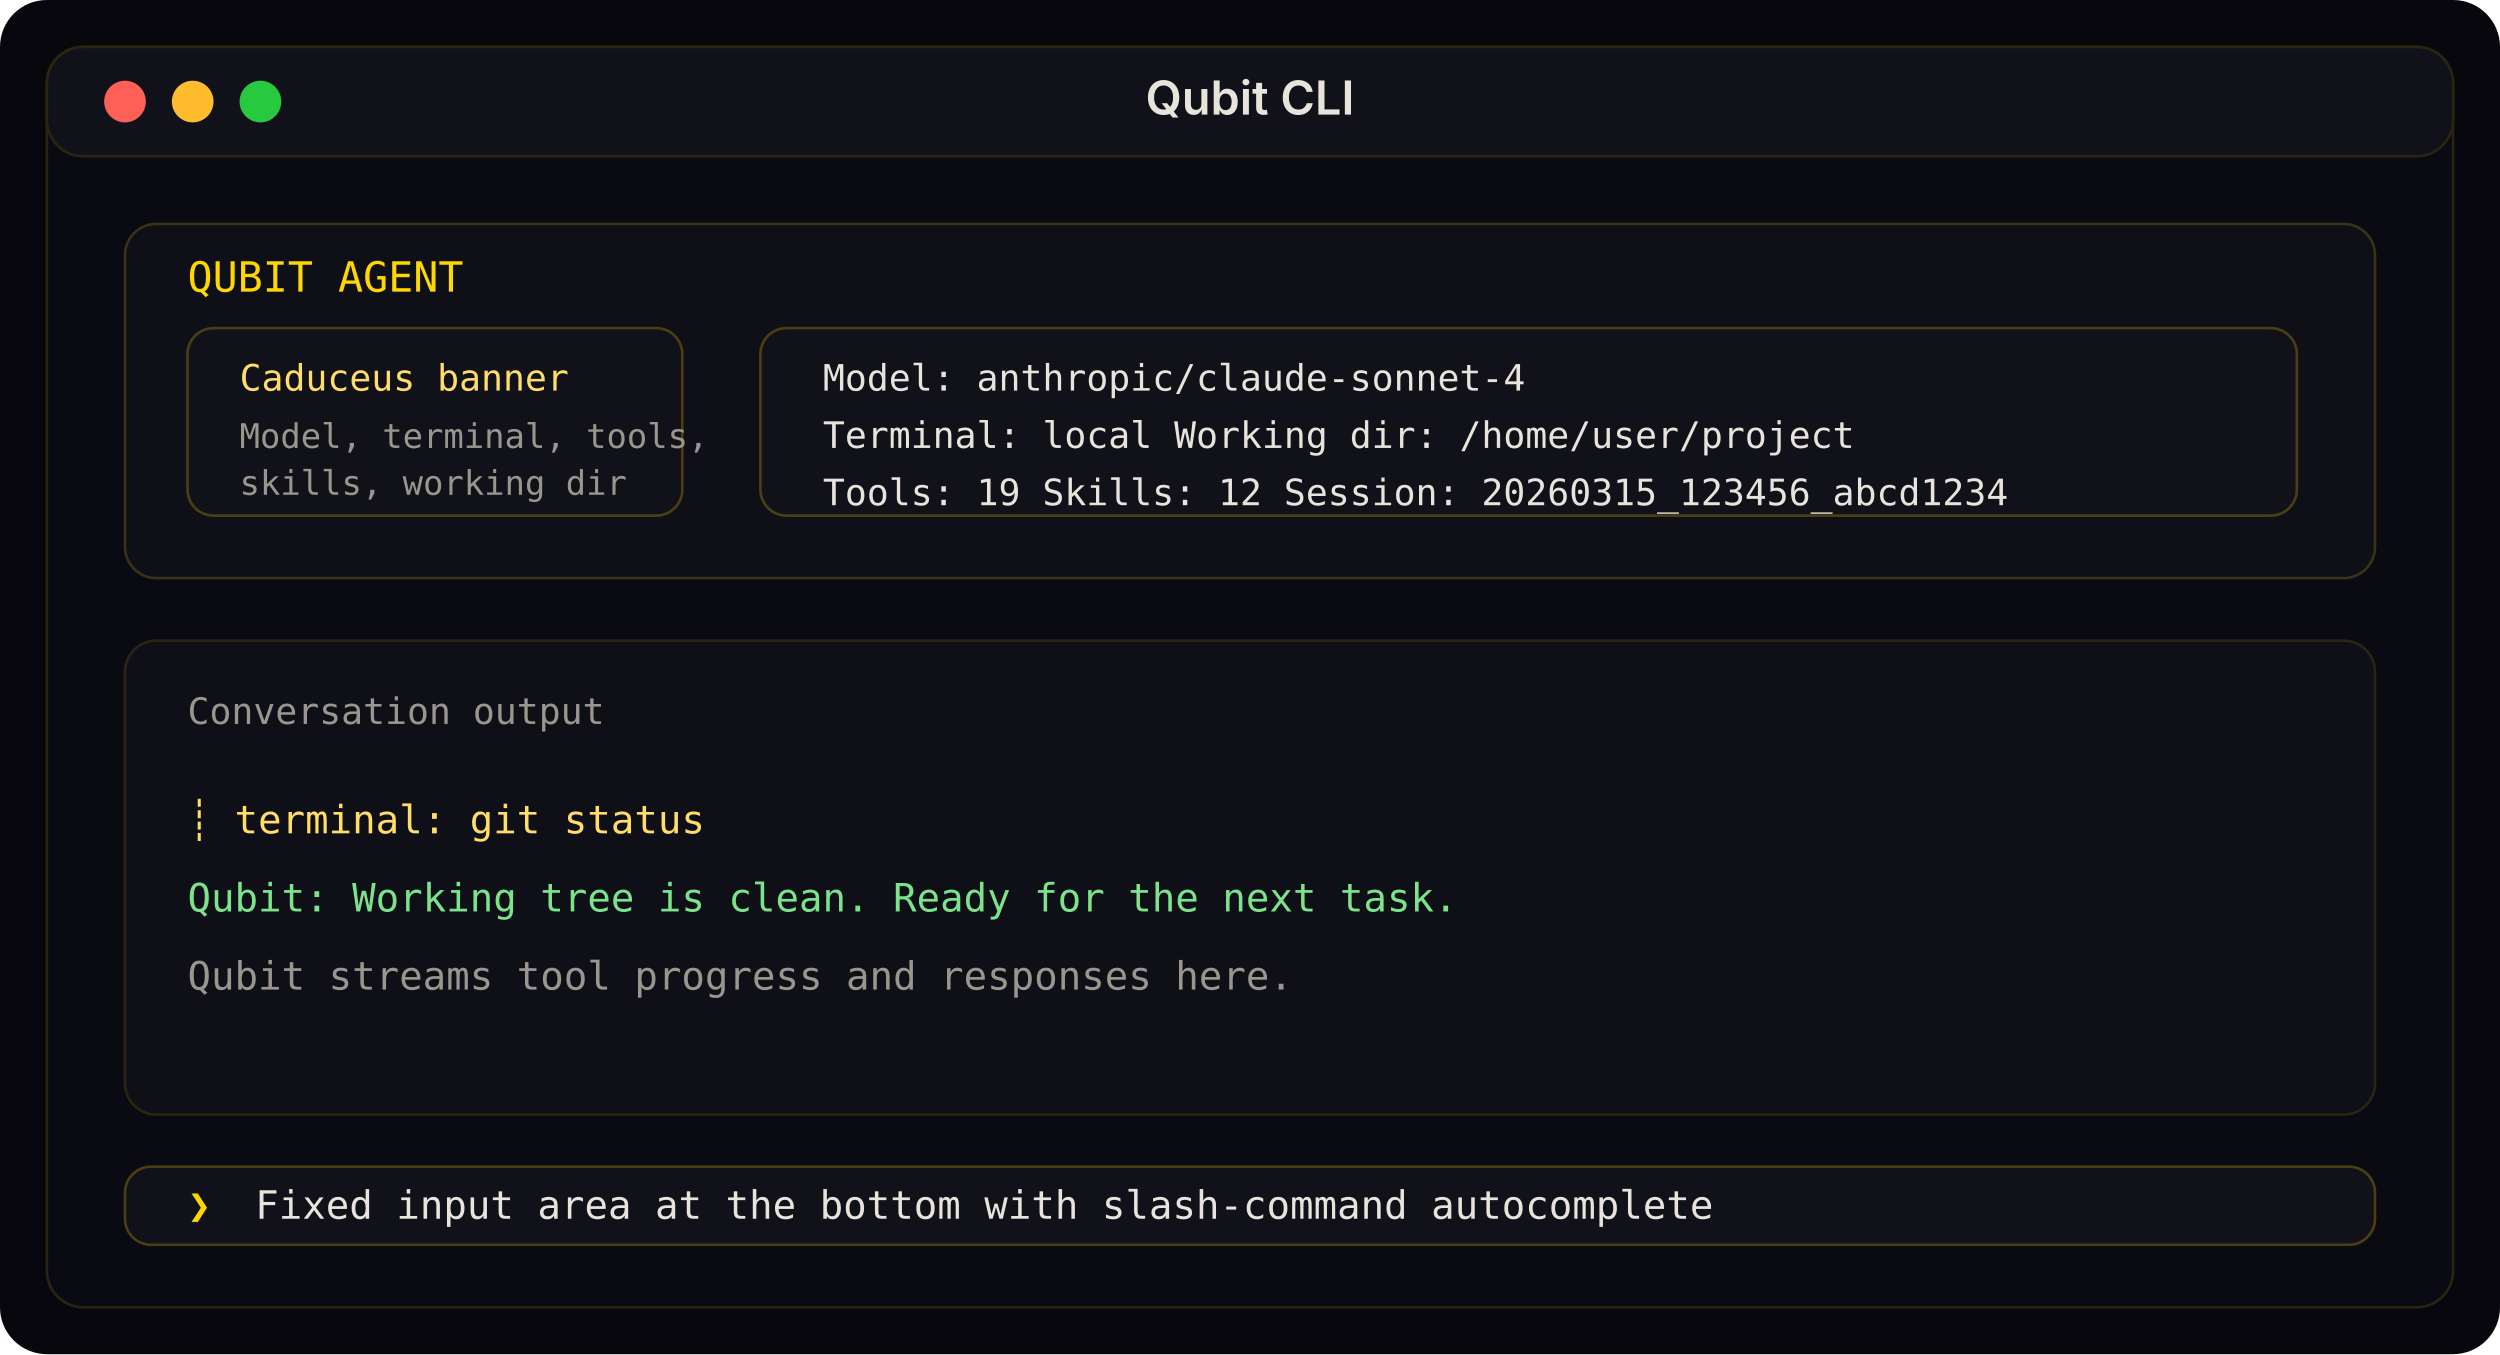
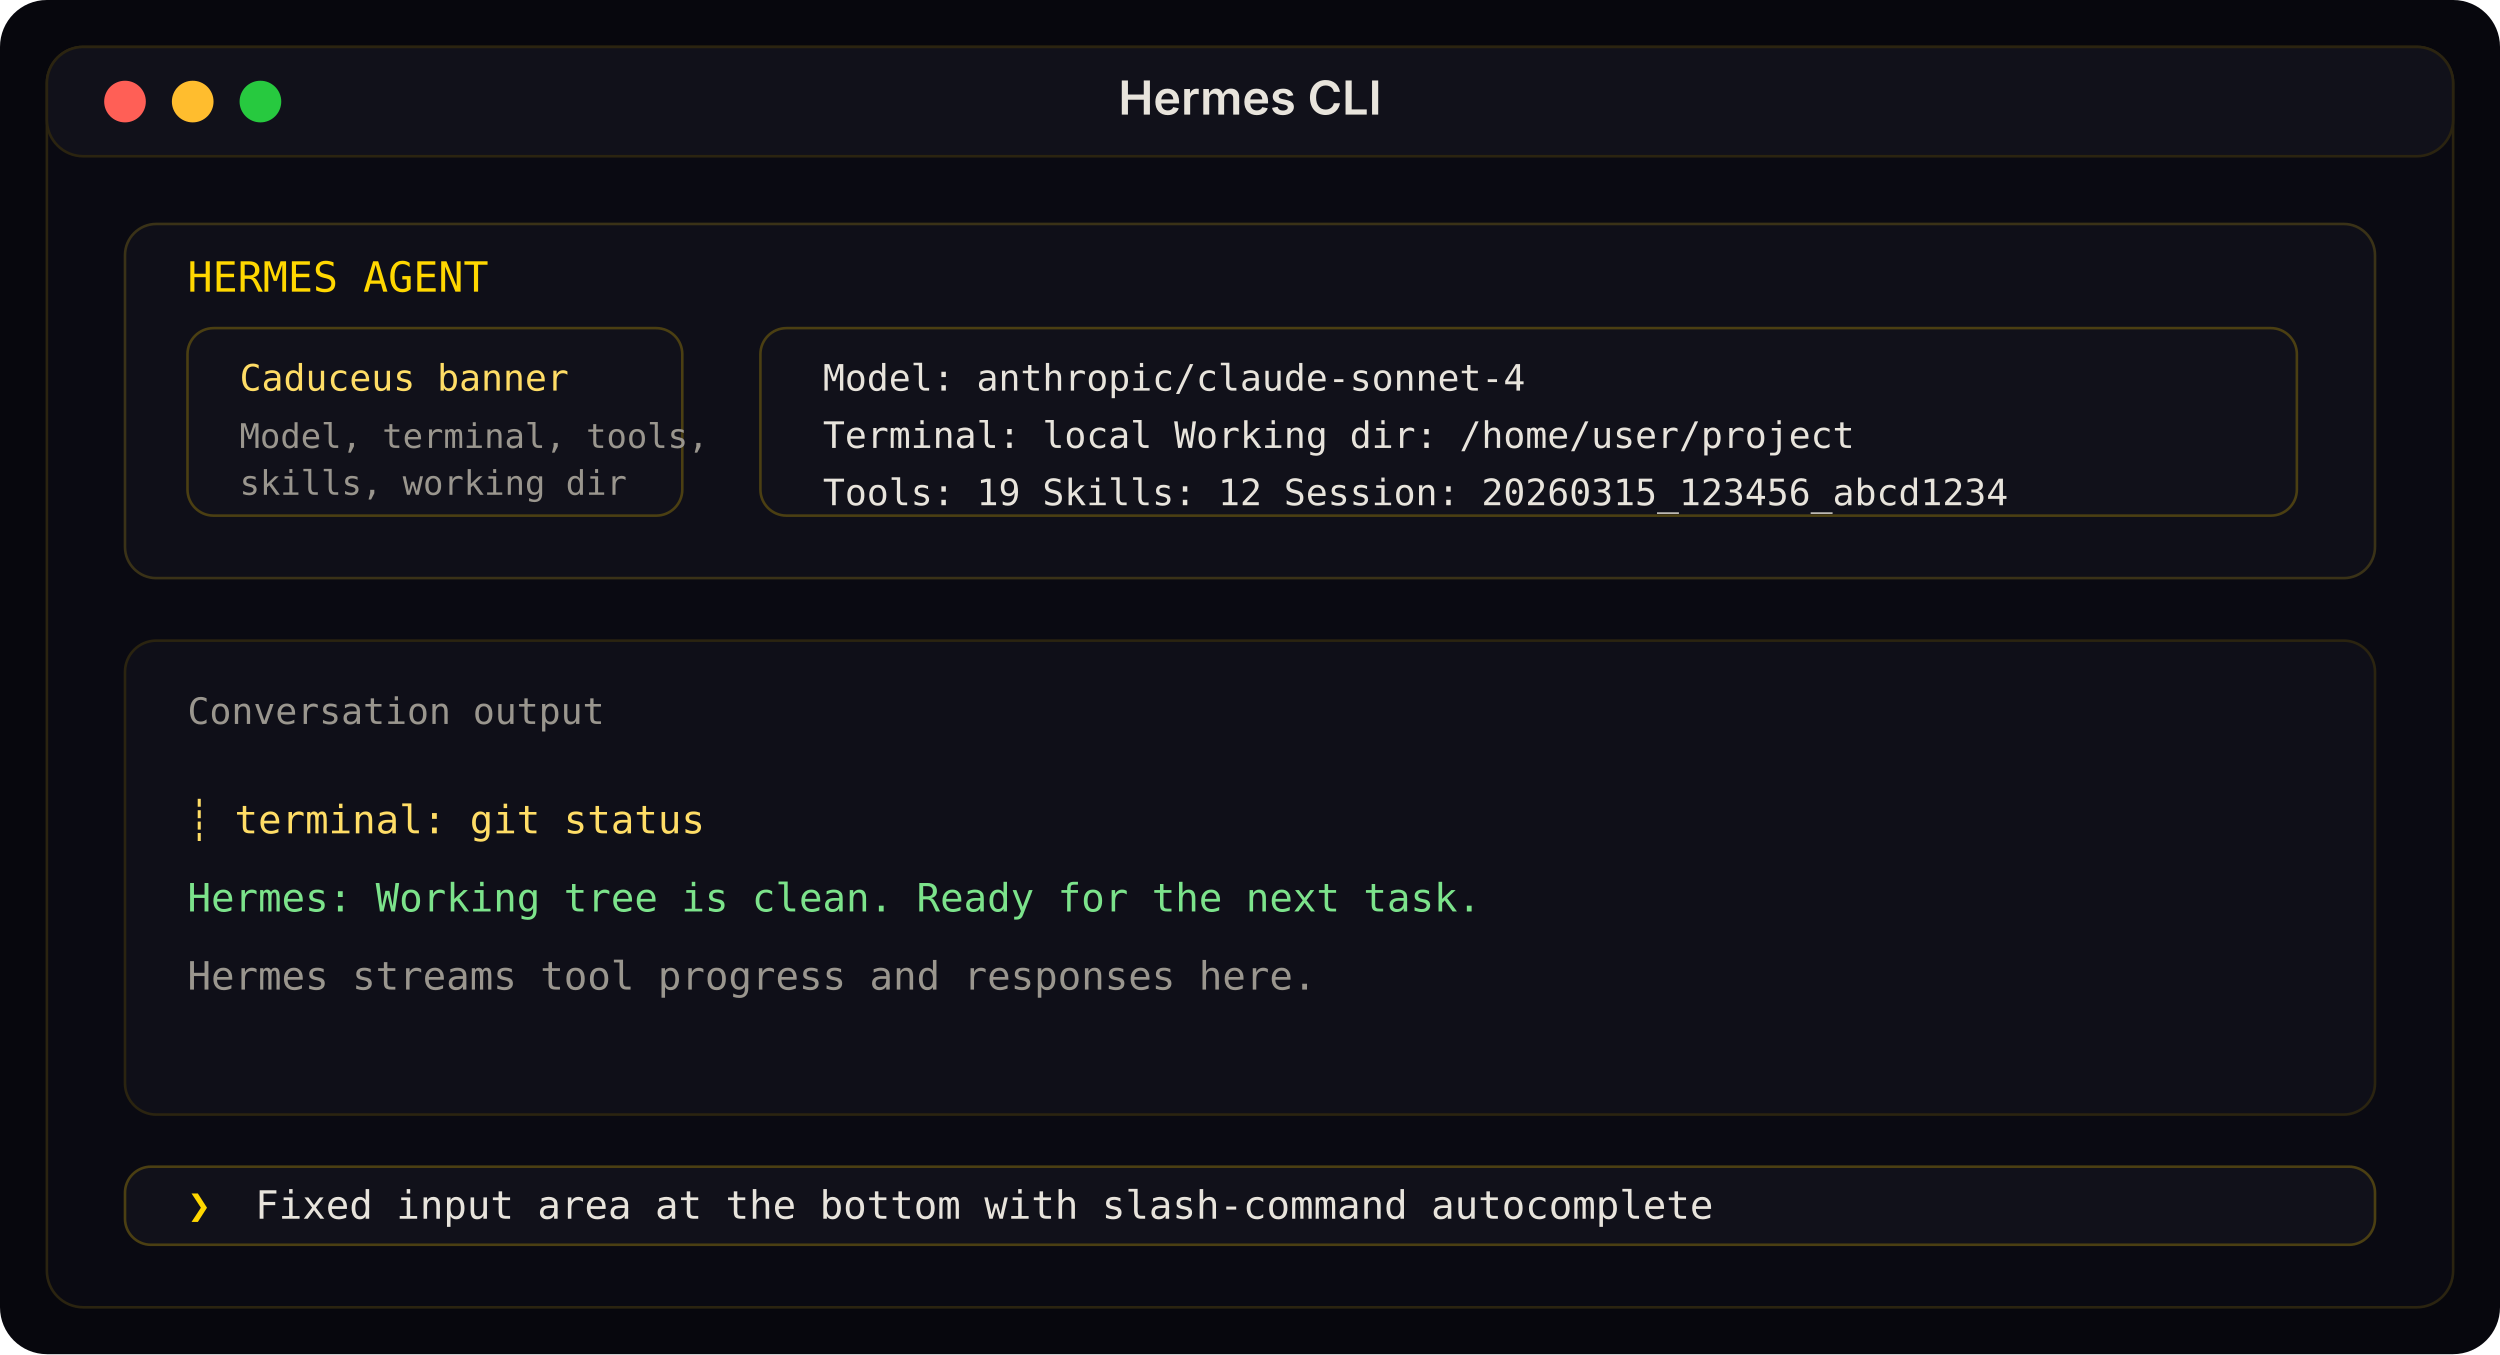
<svg xmlns="http://www.w3.org/2000/svg" width="960" height="520" viewBox="0 0 960 520" role="img" aria-labelledby="title desc">
  <rect width="960" height="520" rx="18" fill="#07070d" />
  <rect x="18" y="18" width="924" height="484" rx="14" fill="#0a0a12" stroke="#2b2410" />
  <rect x="18" y="18" width="924" height="42" rx="14" fill="#11111a" stroke="#2b2410" />
  <circle cx="48" cy="39" r="8" fill="#ff5f56" />
  <circle cx="74" cy="39" r="8" fill="#ffbd2e" />
  <circle cx="100" cy="39" r="8" fill="#27c93f" />
-   <text x="480" y="44" text-anchor="middle" fill="#e8e4dc" font-family="Inter, sans-serif" font-size="18" font-weight="600">Qubit CLI</text>
+   <text x="480" y="44" text-anchor="middle" fill="#e8e4dc" font-family="Inter, sans-serif" font-size="18" font-weight="600">Hermes CLI</text>
  <rect x="48" y="86" width="864" height="136" rx="12" fill="#0f0f18" stroke="#3a3217" />
-   <text x="72" y="112" fill="#ffd700" font-family="JetBrains Mono, monospace" font-size="16">QUBIT AGENT</text>
+   <text x="72" y="112" fill="#ffd700" font-family="JetBrains Mono, monospace" font-size="16">HERMES AGENT</text>
  <rect x="72" y="126" width="190" height="72" rx="10" fill="#11111a" stroke="#4b3f12" />
  <text x="92" y="150" fill="#ffdd66" font-family="JetBrains Mono, monospace" font-size="14">Caduceus banner</text>
  <text x="92" y="172" fill="#9a968e" font-family="JetBrains Mono, monospace" font-size="13">Model, terminal, tools,</text>
  <text x="92" y="190" fill="#9a968e" font-family="JetBrains Mono, monospace" font-size="13">skills, working dir</text>
  <rect x="292" y="126" width="590" height="72" rx="10" fill="#11111a" stroke="#4b3f12" />
  <text x="316" y="150" fill="#e8e4dc" font-family="JetBrains Mono, monospace" font-size="14">Model: anthropic/claude-sonnet-4</text>
  <text x="316" y="172" fill="#e8e4dc" font-family="JetBrains Mono, monospace" font-size="14">Terminal: local   Working dir: /home/user/project</text>
  <text x="316" y="194" fill="#e8e4dc" font-family="JetBrains Mono, monospace" font-size="14">Tools: 19   Skills: 12   Session: 20260315_123456_abcd1234</text>
  <rect x="48" y="246" width="864" height="182" rx="12" fill="#0f0f18" stroke="#2b2410" />
  <text x="72" y="278" fill="#9a968e" font-family="JetBrains Mono, monospace" font-size="14">Conversation output</text>
  <text x="72" y="320" fill="#ffdd66" font-family="JetBrains Mono, monospace" font-size="15">┊ terminal: git status</text>
-   <text x="72" y="350" fill="#7ce38b" font-family="JetBrains Mono, monospace" font-size="15">Qubit: Working tree is clean. Ready for the next task.</text>
-   <text x="72" y="380" fill="#9a968e" font-family="JetBrains Mono, monospace" font-size="15">Qubit streams tool progress and responses here.</text>
+   <text x="72" y="350" fill="#7ce38b" font-family="JetBrains Mono, monospace" font-size="15">Hermes: Working tree is clean. Ready for the next task.</text>
+   <text x="72" y="380" fill="#9a968e" font-family="JetBrains Mono, monospace" font-size="15">Hermes streams tool progress and responses here.</text>
  <rect x="48" y="448" width="864" height="30" rx="10" fill="#11111a" stroke="#4b3f12" />
  <text x="72" y="468" fill="#ffd700" font-family="JetBrains Mono, monospace" font-size="15">❯</text>
  <text x="98" y="468" fill="#e8e4dc" font-family="JetBrains Mono, monospace" font-size="15">Fixed input area at the bottom with slash-command autocomplete</text>
</svg>
